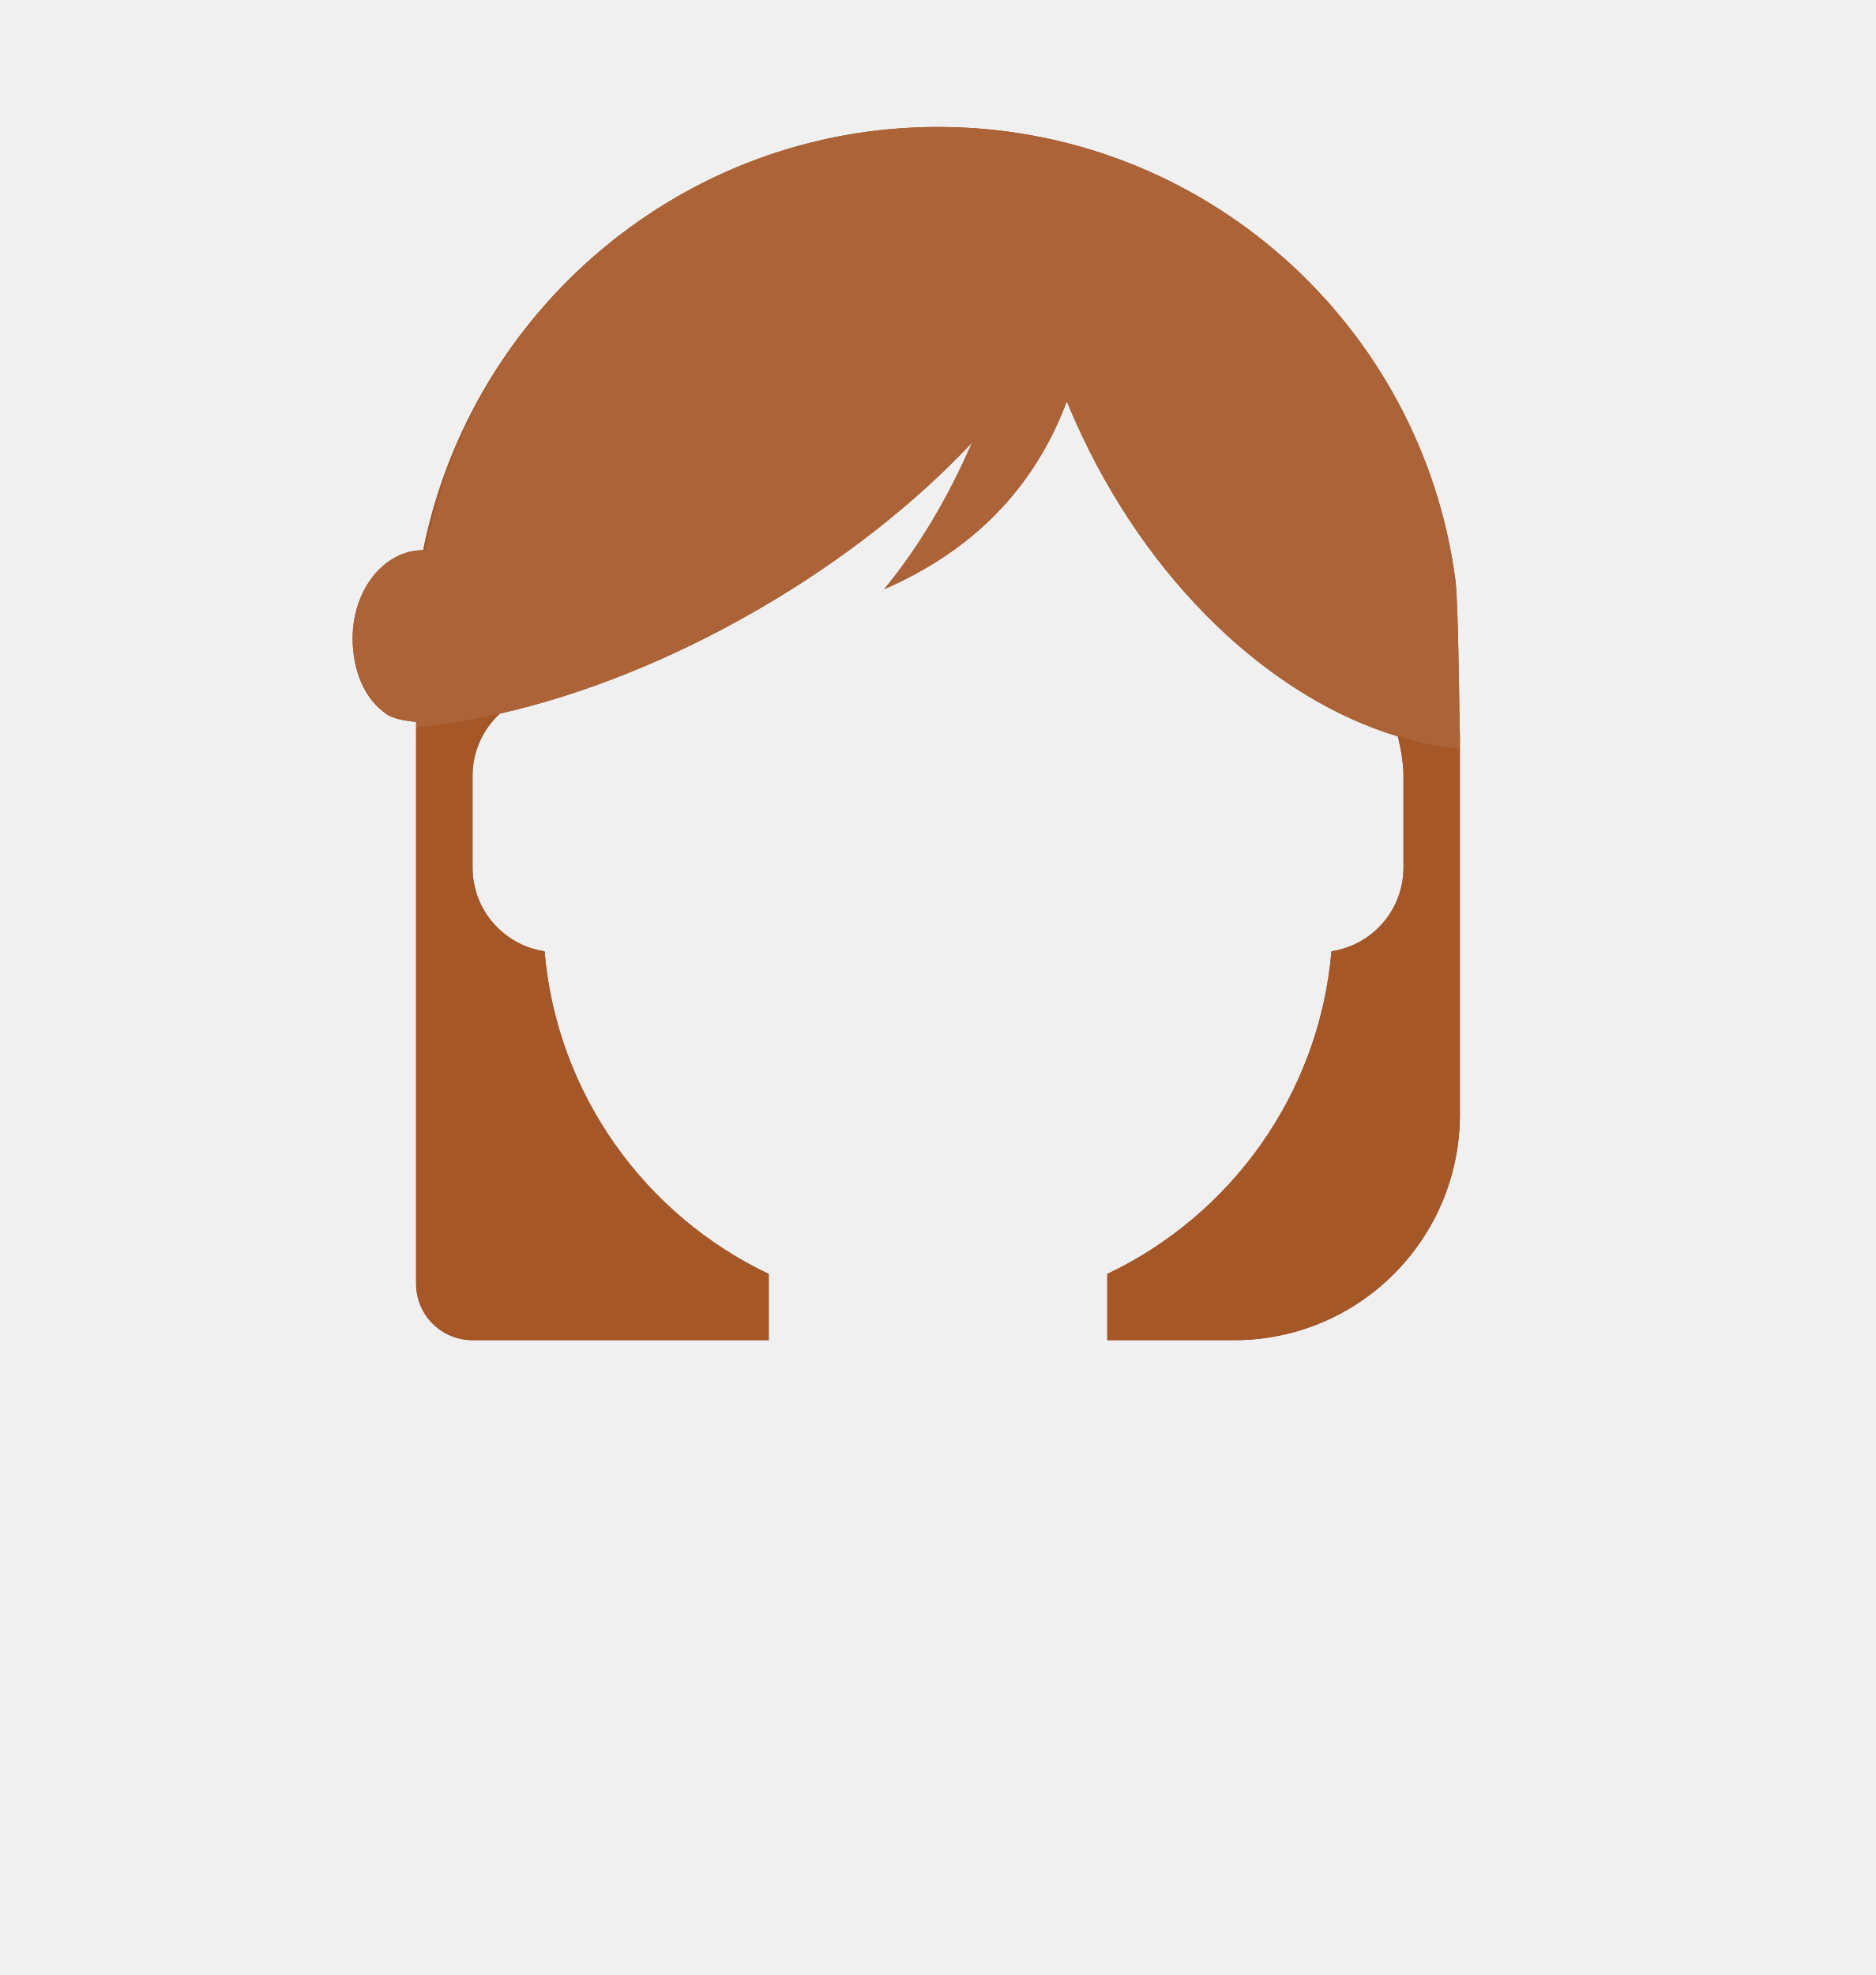
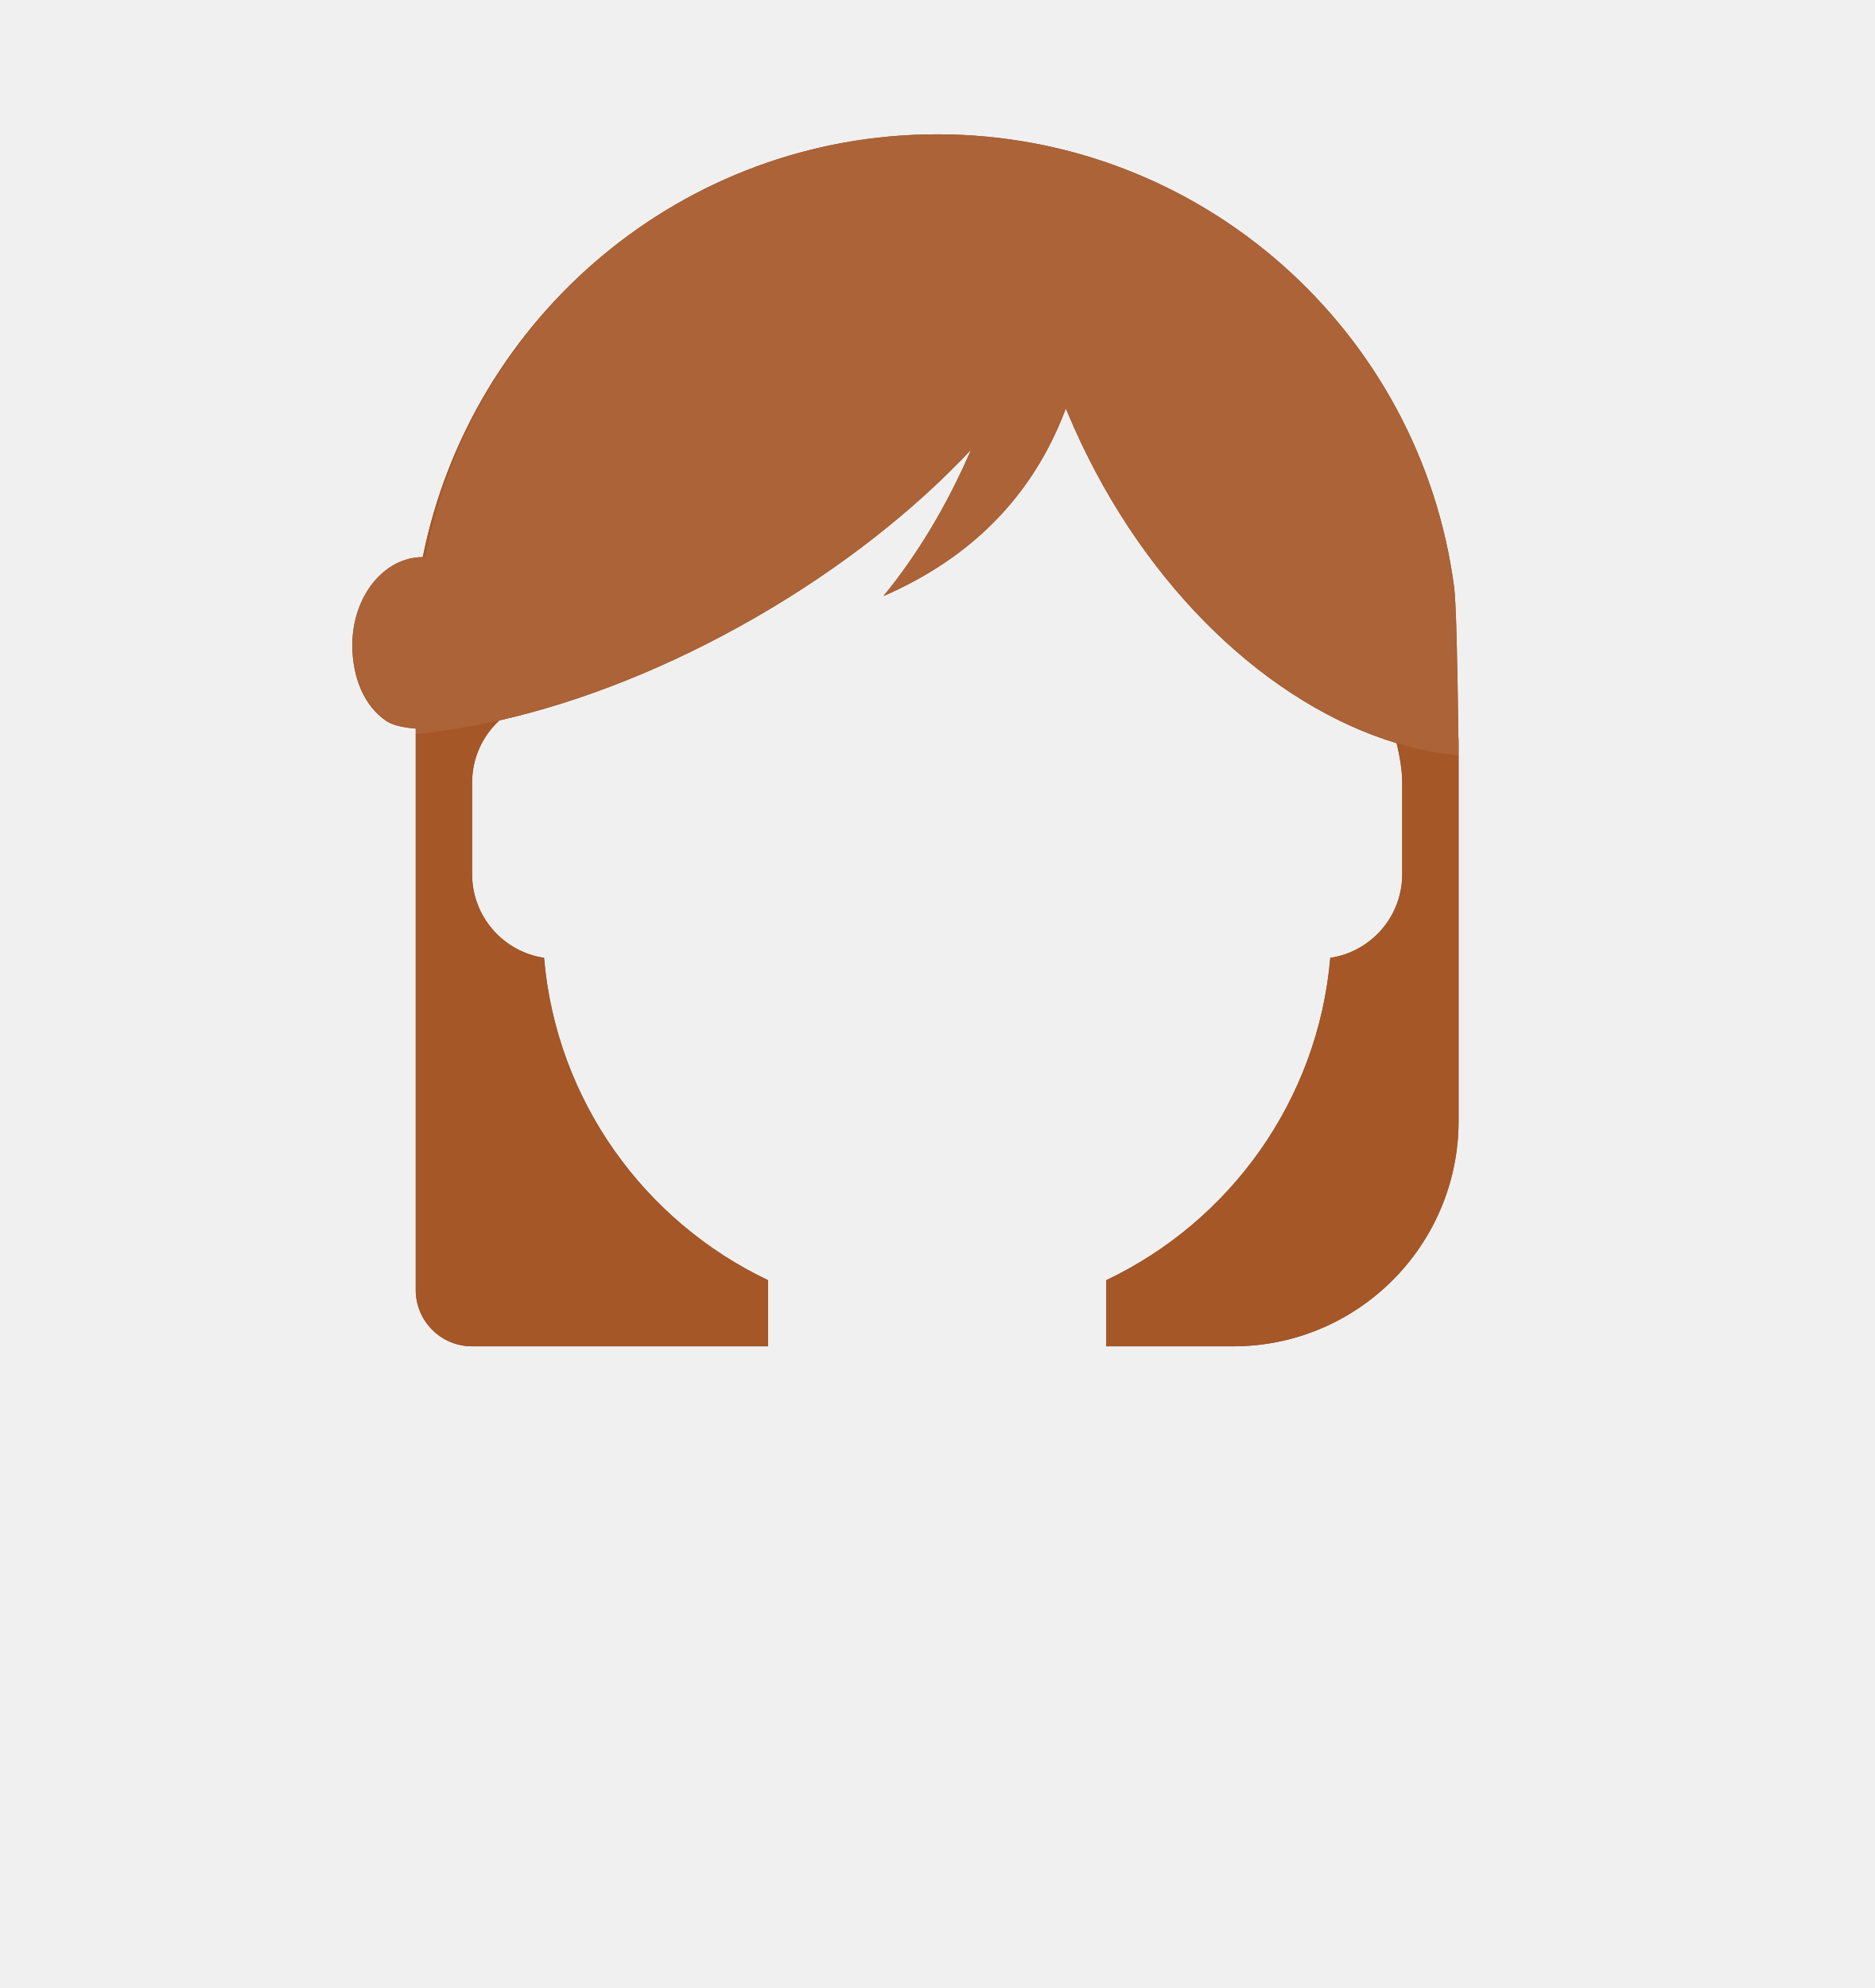
- <svg xmlns="http://www.w3.org/2000/svg" xmlns:xlink="http://www.w3.org/1999/xlink" width="266px" height="280px" viewBox="0 0 266 280" version="1.1">
+ <svg xmlns="http://www.w3.org/2000/svg" xmlns:xlink="http://www.w3.org/1999/xlink" width="264px" height="280px" viewBox="0 0 266 280" version="1.1">
  <defs>
    <path d="M133,18 C170.556,18 201.577,45.976 206.36,82.226 C206.624,84.224 206.828,91.357 206.972,103.624 C206.991,103.729 207,103.811 207,103.875 L207,158 C207,175.673 192.673,190 175,190 L157,190 L157,180.611 C174.531,172.283 187.048,155.115 188.791,134.867 C194.569,134.002 199,129.019 199,123 L199,110 C199,108.484 198.719,106.513 198.206,104.403 C180.318,99.019 162.7,82.693 152.444,59.658 C152.171,59.045 151.906,58.432 151.647,57.818 L151.263,56.897 L151.042,57.476 C146.403,69.413 137.846,78.1 125.372,83.535 C130.245,77.588 134.394,70.66 137.821,62.752 C129.844,71.258 119.473,79.491 107.342,86.495 C94.971,93.637 82.409,98.555 70.87,101.174 C68.491,103.366 67,106.509 67,110 L67,123 C67,129.019 71.431,134.002 77.209,134.867 C78.952,155.115 91.469,172.283 109,180.611 L109,190 L67,190 C62.582,190 59,186.418 59,182 L59.001,102.34 C57.324,102.198 55.758,101.883 54.853,101.273 C51.695,99.143 50,95.051 50,90.5 C50,83.596 54.477,78 60,78 C66.863,43.828 96.915,18 133,18 Z" id="path-_oncwqmwk6-1" />
  </defs>
  <g id="Symbols" stroke="none" stroke-width="1" fill="none" fill-rule="evenodd">
    <g id="Top/Long-Hair/Long-but-not-too-long">
      <g id="Behind">
        <mask id="mask-_oncwqmwk6-2" fill="white">
          <use xlink:href="#path-_oncwqmwk6-1" />
        </mask>
        <use id="Combined-Shape" fill="#944F23" xlink:href="#path-_oncwqmwk6-1" />
        <g id="↳-💈Hair-Color" mask="url(#mask-_oncwqmwk6-2)" fill="#A55728">
          <rect id="Color" x="0" y="0" width="266" height="280" />
        </g>
      </g>
      <g id="Top" opacity="0.44" transform="translate(50, 18)" fill="#FFFFFF" fill-opacity="0.16">
        <path d="M83,0 C123.869,0 157,33.131 157,74 L157,88.151 C136.296,86.194 114.382,68.471 102.444,41.658 C102.035,40.739 101.641,39.818 101.264,38.896 C96.678,51.132 88.047,60.012 75.372,65.535 C80.245,59.588 84.394,52.66 87.821,44.752 C79.844,53.258 69.473,61.491 57.342,68.495 C41.678,77.539 25.709,83.015 11.896,84.775 C11.282,84.923 10.648,85 10,85 C9.982,85 9.965,85 9.947,85 C9.63,85.033 9.314,85.064 9,85.093 L8.999,84.938 C3.946,84.311 0,78.981 0,72.5 C0,65.596 4.477,60 10,60 C10.108,60 10.216,60.002 10.323,60.006 C16.862,25.828 46.915,0 83,0 Z" id="Combined-Shape" />
      </g>
    </g>
  </g>
</svg>
